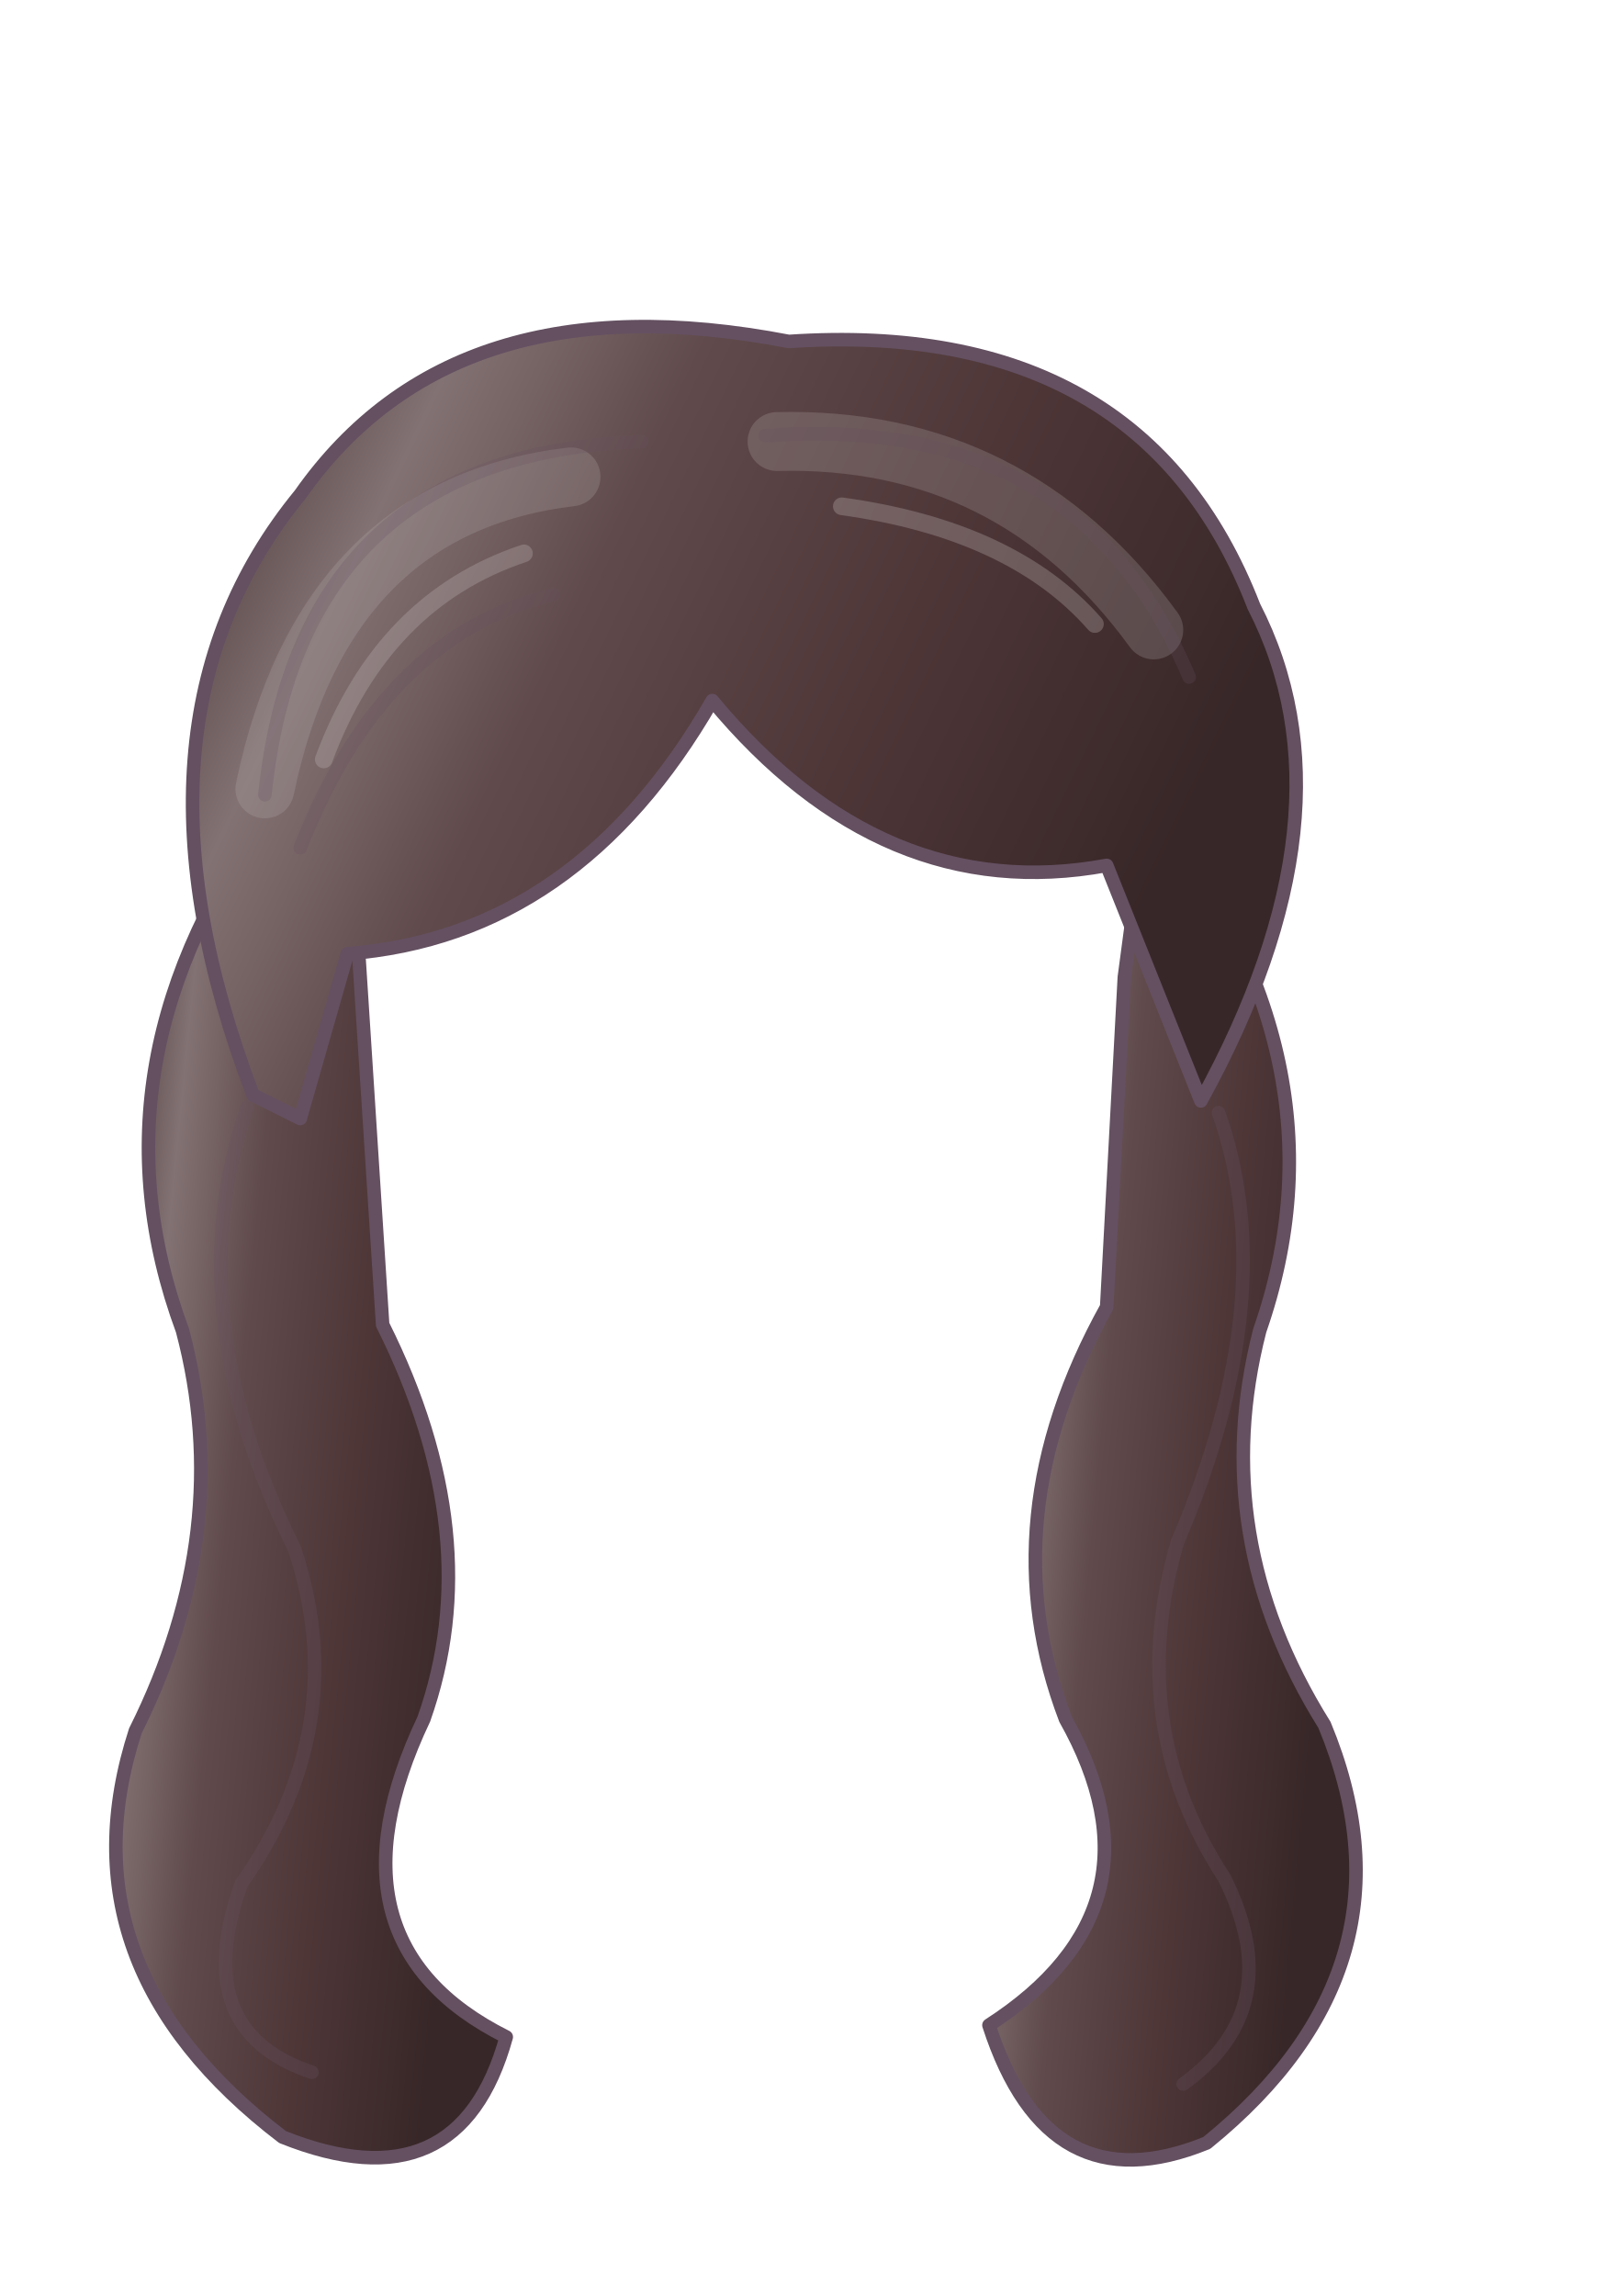
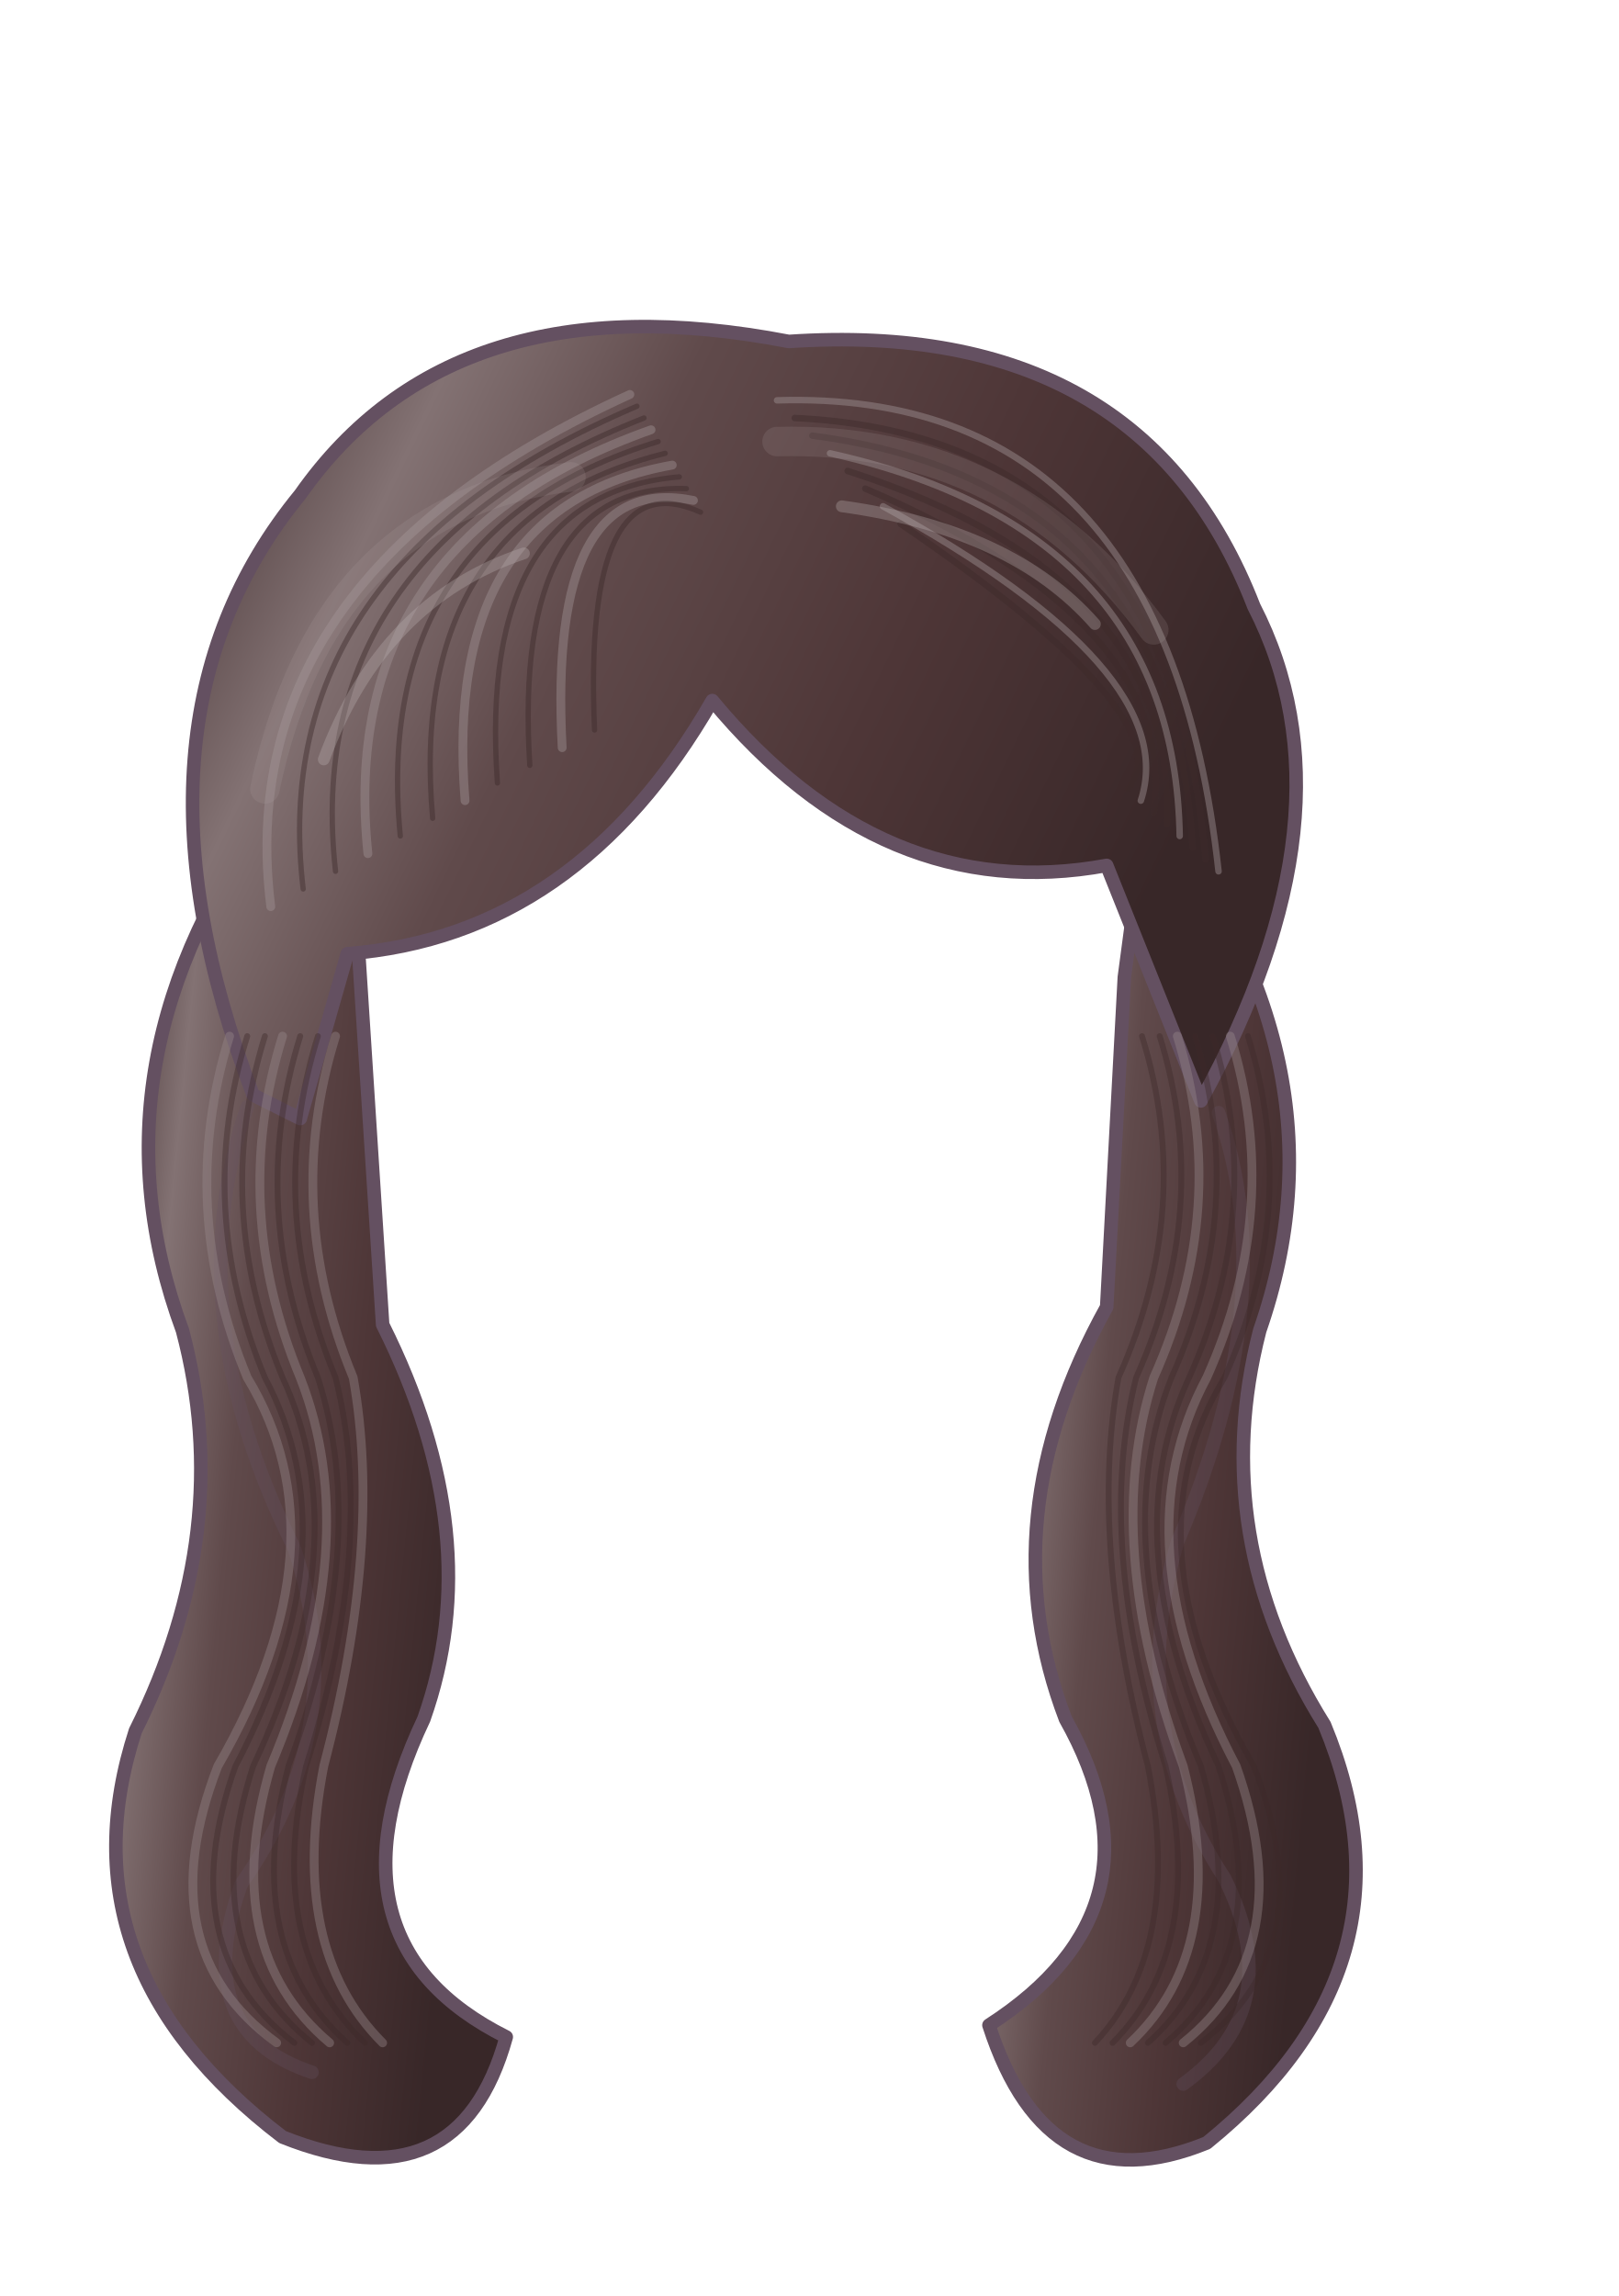
<svg xmlns="http://www.w3.org/2000/svg" width="275" height="390" viewBox="235 45 275 390" fill="none">
  <defs>
-     <linearGradient id="m1yjz1hy-0" x1="0" y1="0" x2="1" y2=".35">
+     <linearGradient id="m16vw2mv-0" x1="0" y1="0" x2="1" y2=".35">
      <stop stop-color="#3e2b2c" />
      <stop offset=".22" stop-color="#837273" />
      <stop offset=".42" stop-color="#604a4b" />
      <stop offset=".7" stop-color="#4e3637" />
      <stop offset="1" stop-color="#382728" />
    </linearGradient>
  </defs>
  <g stroke="#645061" stroke-width="2.3" stroke-linecap="round" stroke-linejoin="round">
-     <path d="M282 181 Q249 225 266 271 Q275 305 258 339 Q245 379 283 408 Q313 420 321 391 Q289 375 307 337 Q318 306 300 270 L296 208Z" fill="url(#m1yjz1hy-0)" />
-     <path d="M430 181 Q465 225 449 271 Q440 306 460 338 Q477 379 440 409 Q413 420 403 389 Q434 369 416 337 Q403 303 423 267 L426 211Z" fill="url(#m1yjz1hy-0)" />
-     <path d="M278 231 Q254 168 286 129 Q312 92 369 103 Q429 99 448 148 Q466 183 439 232 L423 192 Q385 199 356 164 Q333 204 294 207 L286 235Z" fill="url(#m1yjz1hy-0)" />
-     <path d="M280 179 Q290 131 332 126 M367 120 Q407 119 431 152" fill="none" stroke="#b5abab" stroke-width="10" opacity=".25" />
-     <path d="M290 174 Q300 147 324 139 M378 131 Q407 135 421 151" fill="none" stroke="#c1b9b9" stroke-width="3" opacity=".3" />
-     <path d="M280 180 Q286 122 344 120 M365 119 Q418 115 437 160 M286 189 Q300 153 329 146" stroke="#645061" opacity="0.24" />
+     <path d="M282 181 Q249 225 266 271 Q275 305 258 339 Q245 379 283 408 Q313 420 321 391 Q289 375 307 337 Q318 306 300 270 L296 208Z" fill="url(#m16vw2mv-0)" />
+     <path d="M430 181 Q465 225 449 271 Q440 306 460 338 Q477 379 440 409 Q413 420 403 389 Q434 369 416 337 Q403 303 423 267 L426 211Z" fill="url(#m16vw2mv-0)" />
+     <path d="M278 231 Q254 168 286 129 Q312 92 369 103 Q429 99 448 148 Q466 183 439 232 L423 192 Q385 199 356 164 Q333 204 294 207 L286 235Z" fill="url(#m16vw2mv-0)" />
+     <path d="M281 199 Q274 143 342 112" fill="none" stroke="#9f9293" stroke-width="1.5" opacity=".44" />
+     <path d="M286.5 196 Q280 141 343.2 114" fill="none" stroke="#3b292a" stroke-width="0.9" opacity=".44" />
+     <path d="M292 193 Q286 139 344.4 116" fill="none" stroke="#3b292a" stroke-width="0.9" opacity=".44" />
+     <path d="M297.5 190 Q292 137 345.6 118" fill="none" stroke="#9f9293" stroke-width="1.5" opacity=".44" />
+     <path d="M303 187 Q298 135 346.8 120" fill="none" stroke="#3b292a" stroke-width="0.9" opacity=".44" />
+     <path d="M308.5 184 Q304 133 348 122" fill="none" stroke="#3b292a" stroke-width="0.9" opacity=".44" />
+     <path d="M314 181 Q310 131 349.2 124" fill="none" stroke="#9f9293" stroke-width="1.5" opacity=".44" />
+     <path d="M319.5 178 Q316 129 350.4 126" fill="none" stroke="#3b292a" stroke-width="0.9" opacity=".44" />
+     <path d="M325 175 Q322 127 351.6 128" fill="none" stroke="#3b292a" stroke-width="0.9" opacity=".44" />
+     <path d="M330.5 172 Q328 125 352.8 130" fill="none" stroke="#9f9293" stroke-width="1.5" opacity=".44" />
+     <path d="M336 169 Q334 123 354 132" fill="none" stroke="#3b292a" stroke-width="0.9" opacity=".44" />
+     <path d="M367 113 Q433 111 442 193" fill="none" stroke="#9e9091" stroke-width="1.1" opacity=".46" />
+     <path d="M370 116 Q433.5 119 439.8 191" fill="none" stroke="#3c2a2a" stroke-width="1.1" opacity=".46" />
+     <path d="M373 119 Q434 127 437.6 189" fill="none" stroke="#3c2a2a" stroke-width="1.1" opacity=".46" />
+     <path d="M376 122 Q434.5 135 435.4 187" fill="none" stroke="#9e9091" stroke-width="1.1" opacity=".46" />
+     <path d="M379 125 Q435 143 433.2 185" fill="none" stroke="#3c2a2a" stroke-width="1.1" opacity=".46" />
+     <path d="M382 128 Q435.5 151 431 183" fill="none" stroke="#3c2a2a" stroke-width="1.1" opacity=".46" />
+     <path d="M385 131 Q436 159 428.8 181" fill="none" stroke="#9e9091" stroke-width="1.1" opacity=".46" />
+     <path d="M388 134 Q436.5 167 426.6 179" fill="none" stroke="#3c2a2a" stroke-width="1.1" opacity=".46" />
+     <path d="M280 179 Q290 131 332 126 M367 120 Q407 119 431 152" fill="none" stroke="#b5abab" stroke-width="5" opacity=".15" />
+     <path d="M290 174 Q300 147 324 139 M378 131 Q407 135 421 151" fill="none" stroke="#c1b9b9" stroke-width="2" opacity=".3" />
    <path d="M277 233 Q265 268 285 308 Q295 338 276 365 Q267 390 288 397 M442 234 Q453 265 435 307 Q426 338 443 364 Q454 386 436 399" stroke="#645061" opacity="0.3" />
+     <path d="M274 221 Q265 250 277 279 Q294 307 272 345 Q260 376 282 392" fill="none" stroke="#988a8b" stroke-width="1.5" opacity=".4" />
+     <path d="M447 221 Q456 250 443 279 Q426 307 448 345 Q460 376 439 392" fill="none" stroke="#3b2929" stroke-width="1" opacity=".4" />
+     <path d="M277 221 Q268 250 280 279 Q295 307 275 345 Q264 376 285 392" fill="none" stroke="#3b2929" stroke-width="1" opacity=".4" />
+     <path d="M444 221 Q453 250 440 279 Q425 307 445 345 Q456 376 436 392" fill="none" stroke="#988a8b" stroke-width="1.5" opacity=".4" />
+     <path d="M280 221 Q271 250 283 279 Q296 307 278 345 Q268 376 288 392" fill="none" stroke="#3b2929" stroke-width="1" opacity=".4" />
+     <path d="M441 221 Q450 250 437 279 Q424 307 442 345 Q452 376 433 392" fill="none" stroke="#3b2929" stroke-width="1" opacity=".4" />
+     <path d="M283 221 Q274 250 286 279 Q297 307 281 345 Q272 376 291 392" fill="none" stroke="#988a8b" stroke-width="1.5" opacity=".4" />
+     <path d="M438 221 Q447 250 434 279 Q423 307 439 345 Q448 376 430 392" fill="none" stroke="#3b2929" stroke-width="1" opacity=".4" />
+     <path d="M286 221 Q277 250 289 279 Q298 307 284 345 Q276 376 294 392" fill="none" stroke="#3b2929" stroke-width="1" opacity=".4" />
+     <path d="M435 221 Q444 250 431 279 Q422 307 436 345 Q444 376 427 392" fill="none" stroke="#988a8b" stroke-width="1.5" opacity=".4" />
+     <path d="M289 221 Q280 250 292 279 Q299 307 287 345 Q280 376 297 392" fill="none" stroke="#3b2929" stroke-width="1" opacity=".4" />
+     <path d="M432 221 Q441 250 428 279 Q421 307 433 345 Q440 376 424 392" fill="none" stroke="#3b2929" stroke-width="1" opacity=".4" />
+     <path d="M292 221 Q283 250 295 279 Q300 307 290 345 Q284 376 300 392" fill="none" stroke="#988a8b" stroke-width="1.5" opacity=".4" />
+     <path d="M429 221 Q438 250 425 279 Q420 307 430 345 Q436 376 421 392" fill="none" stroke="#3b2929" stroke-width="1" opacity=".4" />
  </g>
</svg>
